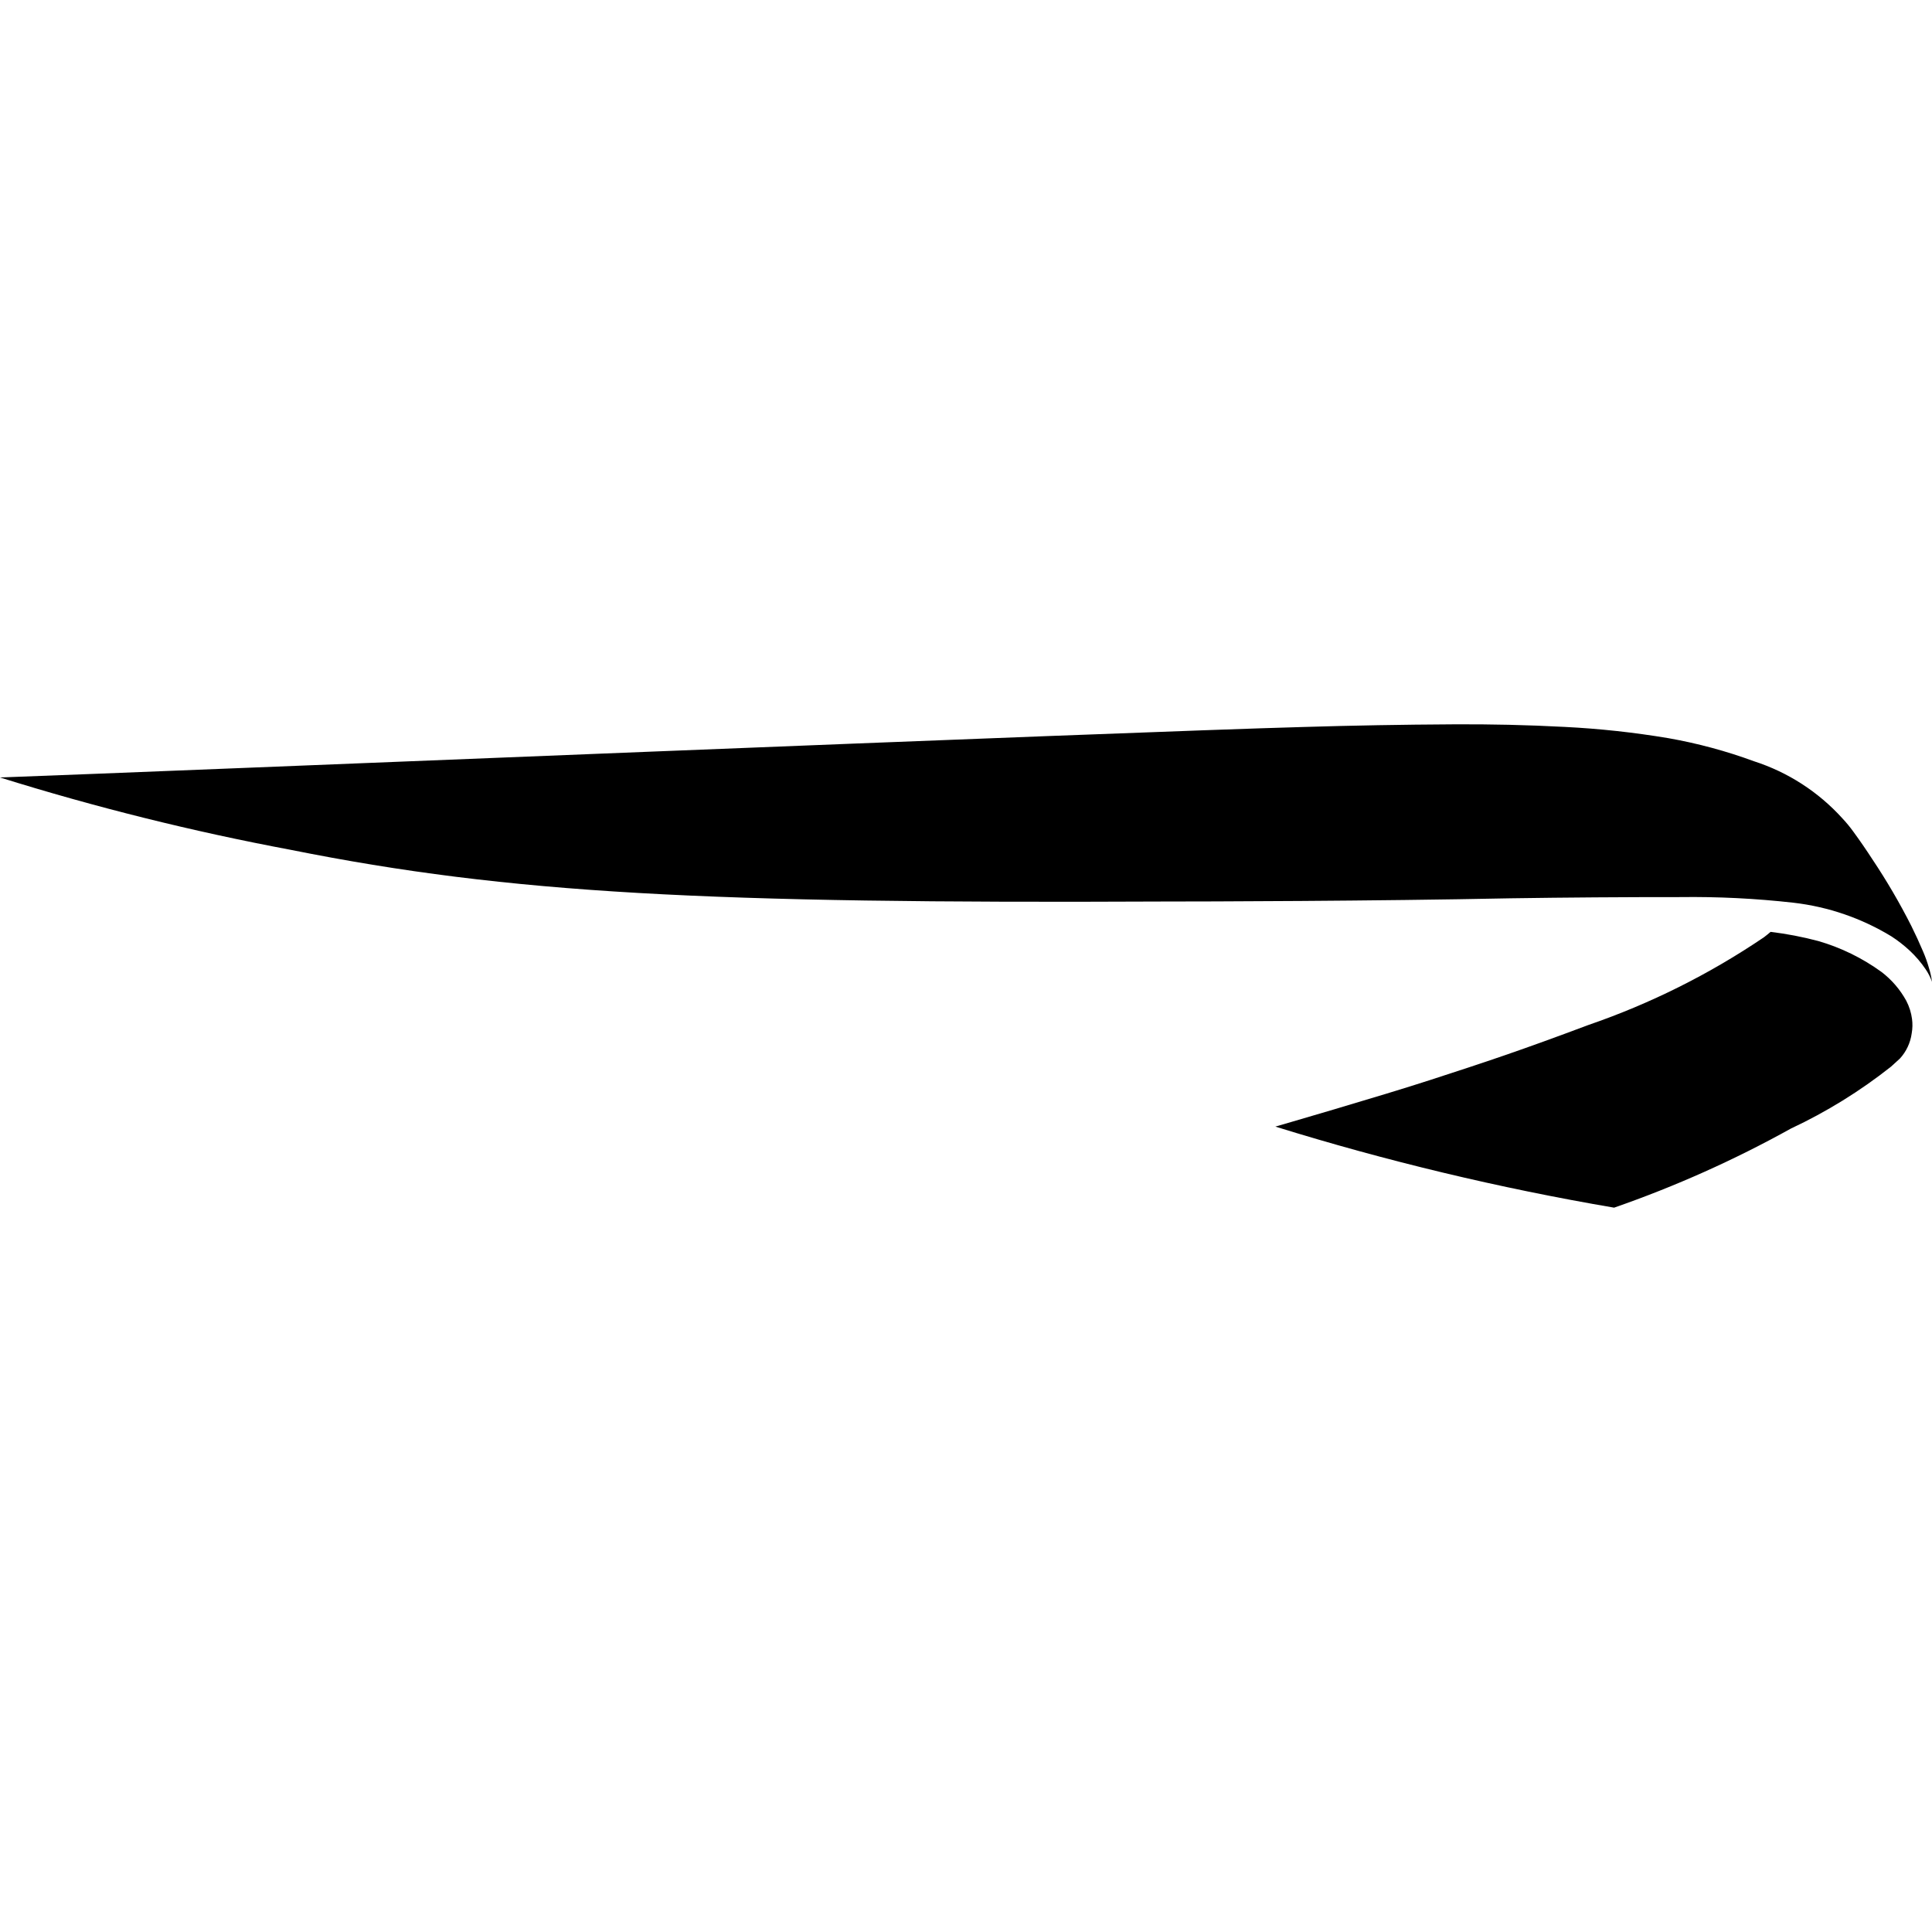
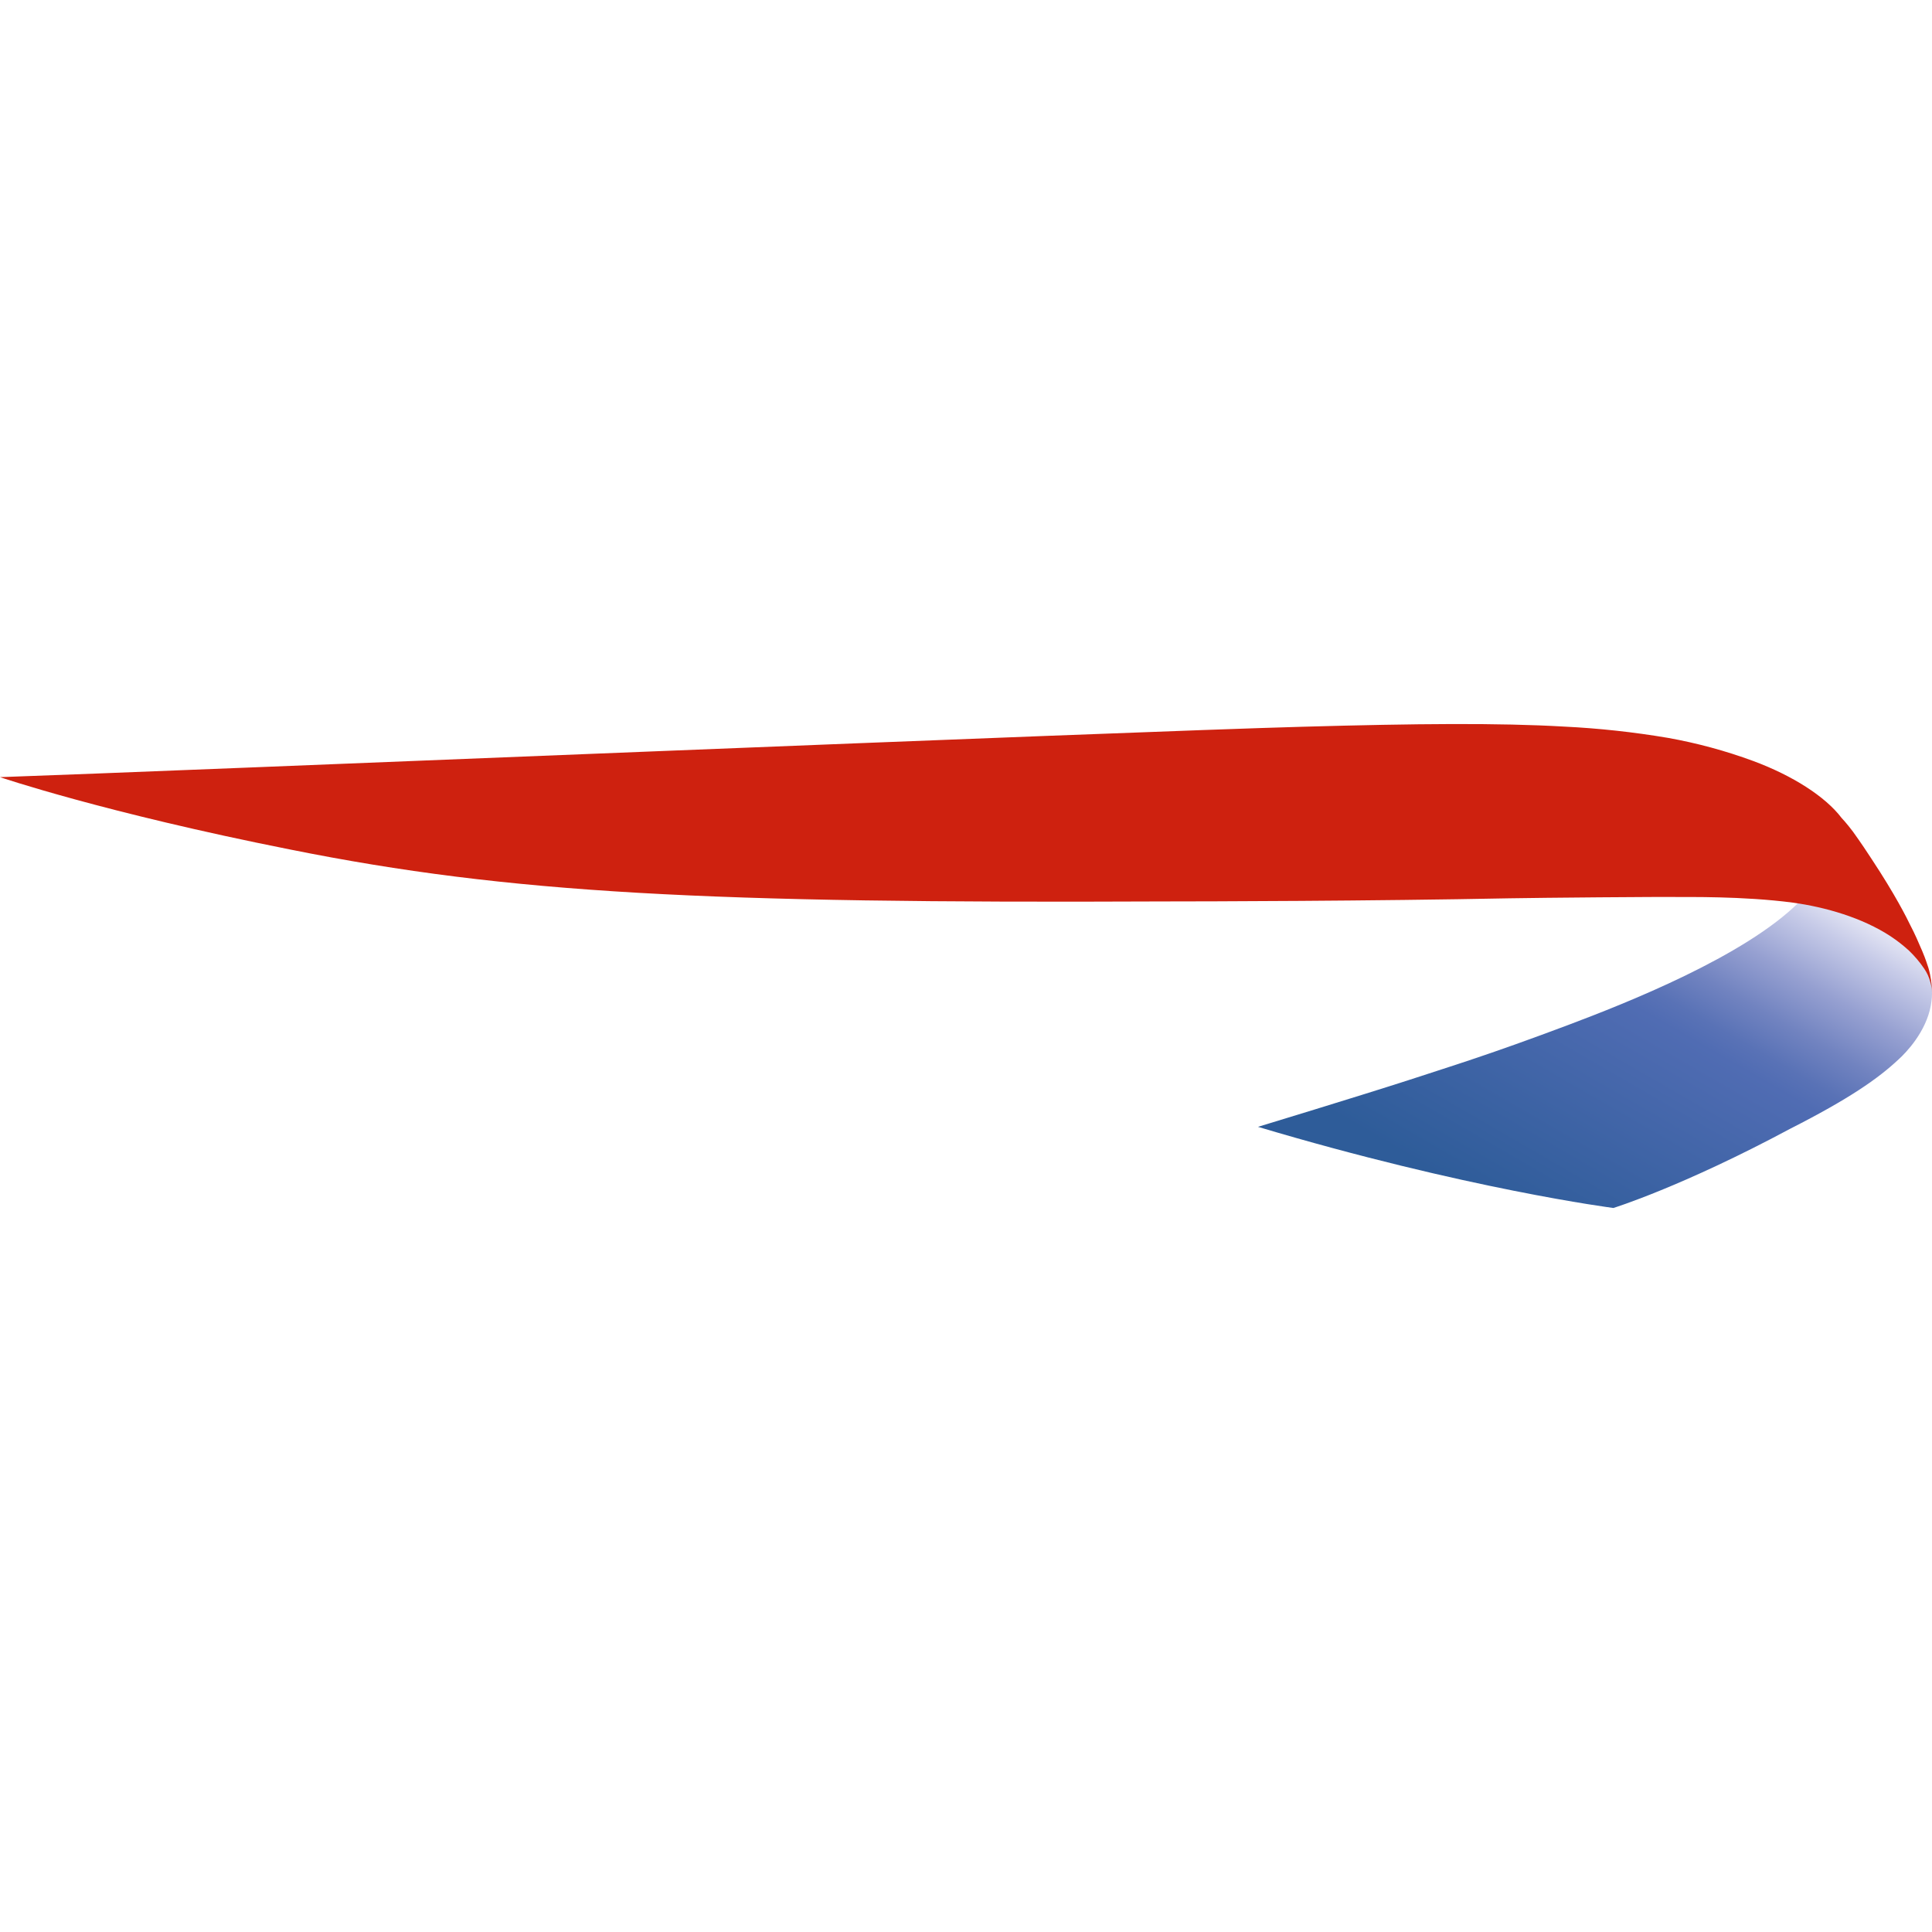
<svg xmlns="http://www.w3.org/2000/svg" role="img" viewBox="0 0 24 24">
-   <path d="M18.043 8.998a74.69 74.69 0 0 0-1.857.033C14.004 9.09 2.05 9.584 0 9.658a31.707 31.707 0 0 0 3.612.899c2.731.547 5.184.668 10.82.642.546 0 2.63-.005 4.333-.04a136.3 136.3 0 0 1 2.105-.015 11.254 11.254 0 0 1 1.41.07 3.003 3.003 0 0 1 1.216.418 1.685 1.685 0 0 1 .227.177 1.348 1.348 0 0 1 .197.23.662.662 0 0 1 .08.158 1.024 1.024 0 0 0-.037-.17 1.674 1.674 0 0 0-.075-.21 5.77 5.77 0 0 0-.145-.315 7.96 7.96 0 0 0-.484-.828 7.308 7.308 0 0 0-.234-.34 1.676 1.676 0 0 0-.14-.17 2.526 2.526 0 0 0-1.095-.707 6.2 6.2 0 0 0-1.064-.287 11.128 11.128 0 0 0-1.288-.14 23.342 23.342 0 0 0-1.395-.032zm3.952 2.578c-.026.022-.054.046-.084.068a9.258 9.258 0 0 1-2.18 1.089c-.84.315-1.255.453-1.958.681-.623.203-1.93.581-1.93.581a32.768 32.768 0 0 0 4.208 1.007 13.962 13.962 0 0 0 2.197-.983 6.337 6.337 0 0 0 1.242-.768l.112-.102a.579.579 0 0 0 .146-.313.58.58 0 0 0 .004-.177.68.68 0 0 0-.071-.226 1.136 1.136 0 0 0-.307-.358 2.538 2.538 0 0 0-.786-.385 4.333 4.333 0 0 0-.593-.114z" />
+   <path d="M22.348 11.207c-.677.675-2.146 1.254-2.868 1.526-.987.371-1.425.502-1.977.683-.625.202-1.876.582-1.876.582 2.591.774 4.415 1.008 4.415 1.008s.851-.263 2.198-.985c.73-.371 1.089-.621 1.345-.861.095-.086.339-.34.4-.667.004-.024.015-.085.015-.147 0 0 0-.043-.003-.08-.001-.044-.01-.073-.01-.073s-.014-.077-.033-.132a.87.87 0 0 0-.238-.33c-.09-.073-.246-.256-.811-.455-.192-.067-.503-.129-.503-.129z" fill="url(#a)" />
+   <path d="M24 12.328s-.003-.072-.022-.133a.527.527 0 0 0-.074-.161 1.396 1.396 0 0 0-.191-.226 1.857 1.857 0 0 0-.227-.177c-.354-.232-.81-.362-1.213-.418-.625-.083-1.343-.068-1.411-.07-.231-.004-1.722.009-2.106.016-1.702.034-3.785.039-4.33.039-5.635.025-8.087-.096-10.816-.644-2.322-.461-3.61-.9-3.61-.9 2.047-.07 13.998-.567 16.178-.626 1.428-.04 2.44-.049 3.252-.002a10.9 10.9 0 0 1 1.289.14 6.22 6.22 0 0 1 1.062.288c.485.18.894.44 1.096.707 0 0 .06.062.141.17.091.126.196.283.232.34.296.448.436.73.484.829.054.103.1.21.145.315.044.104.062.167.077.21.032.11.04.211.04.233z" fill="#ce210f" />
+   <defs>
+     <linearGradient id="a" x1="247.692" y1="6.093" x2="234.438" y2="29.012" gradientUnits="userSpaceOnUse" gradientTransform="matrix(.22878 0 0 .22878 -35.182 8.994)">
+       <stop stop-color="#E9EAF6" />
+       <stop offset=".07" stop-color="#C7CBE8" />
+       <stop offset=".181" stop-color="#96A0D1" />
+       <stop offset=".277" stop-color="#7183C0" />
+       <stop offset=".353" stop-color="#5972B6" />
+       <stop offset=".4" stop-color="#506CB3" />
+       <stop offset=".9" stop-color="#2E5C99" />
+     </linearGradient>
+   </defs>
</svg>
